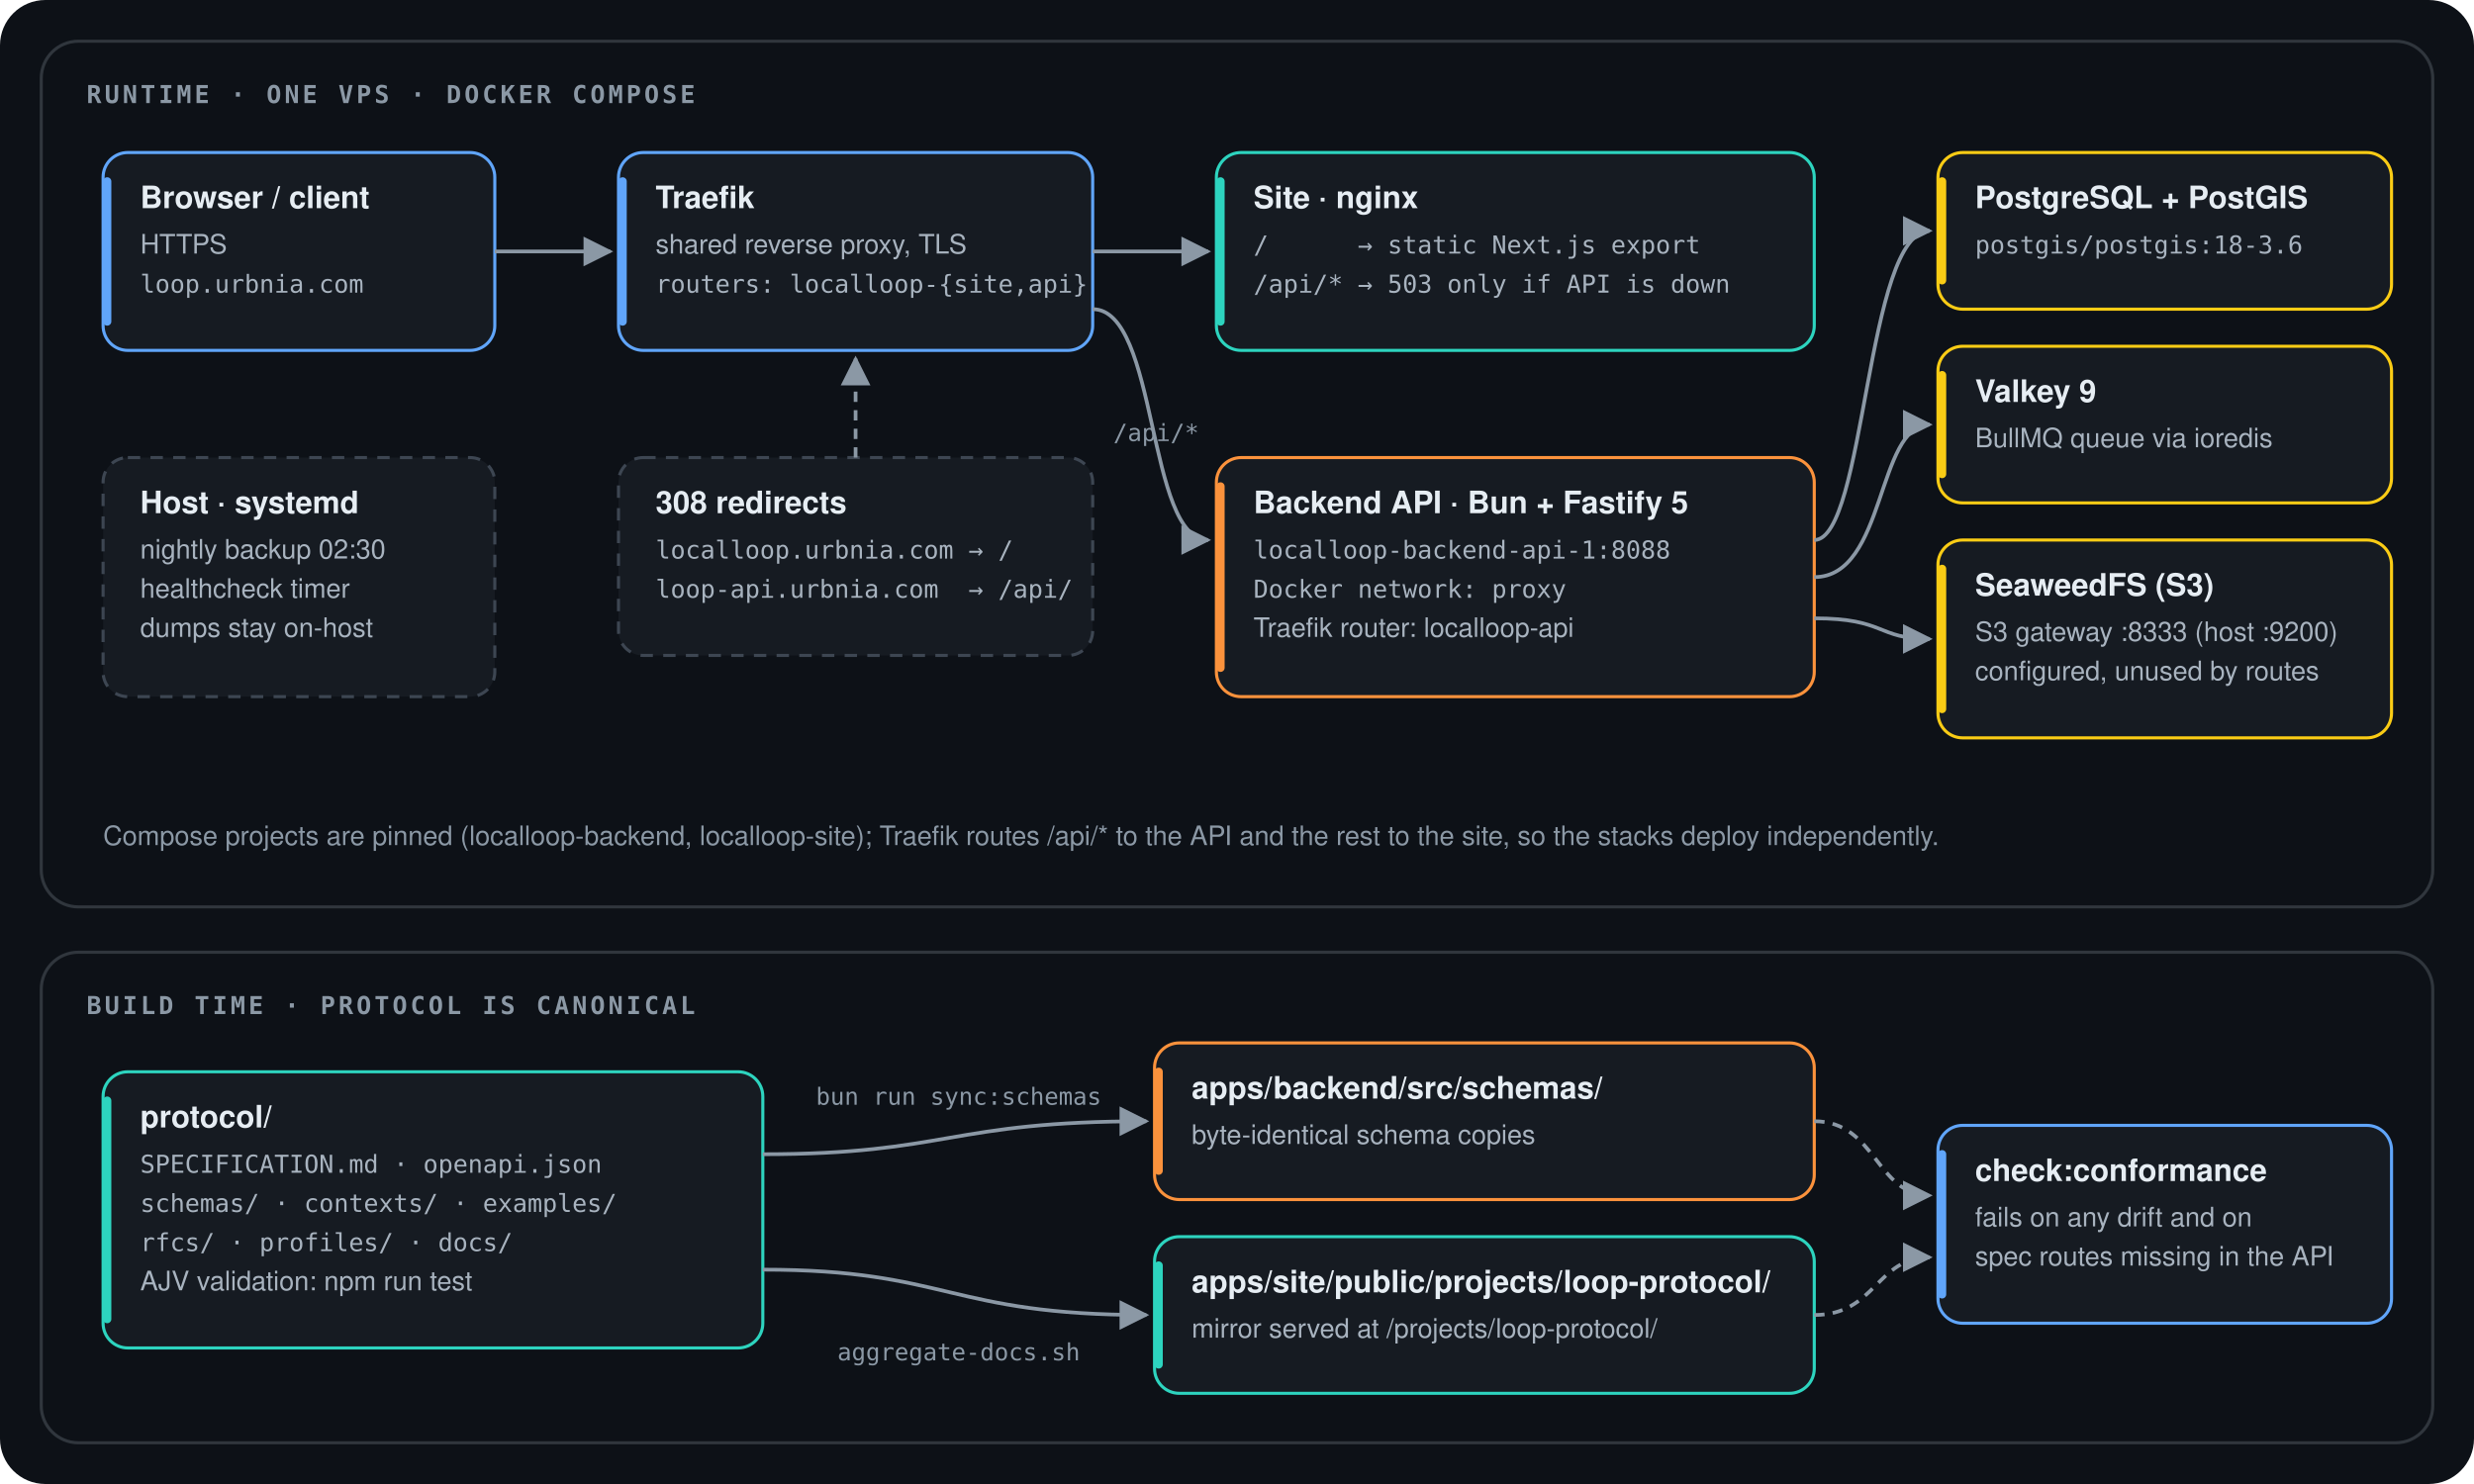
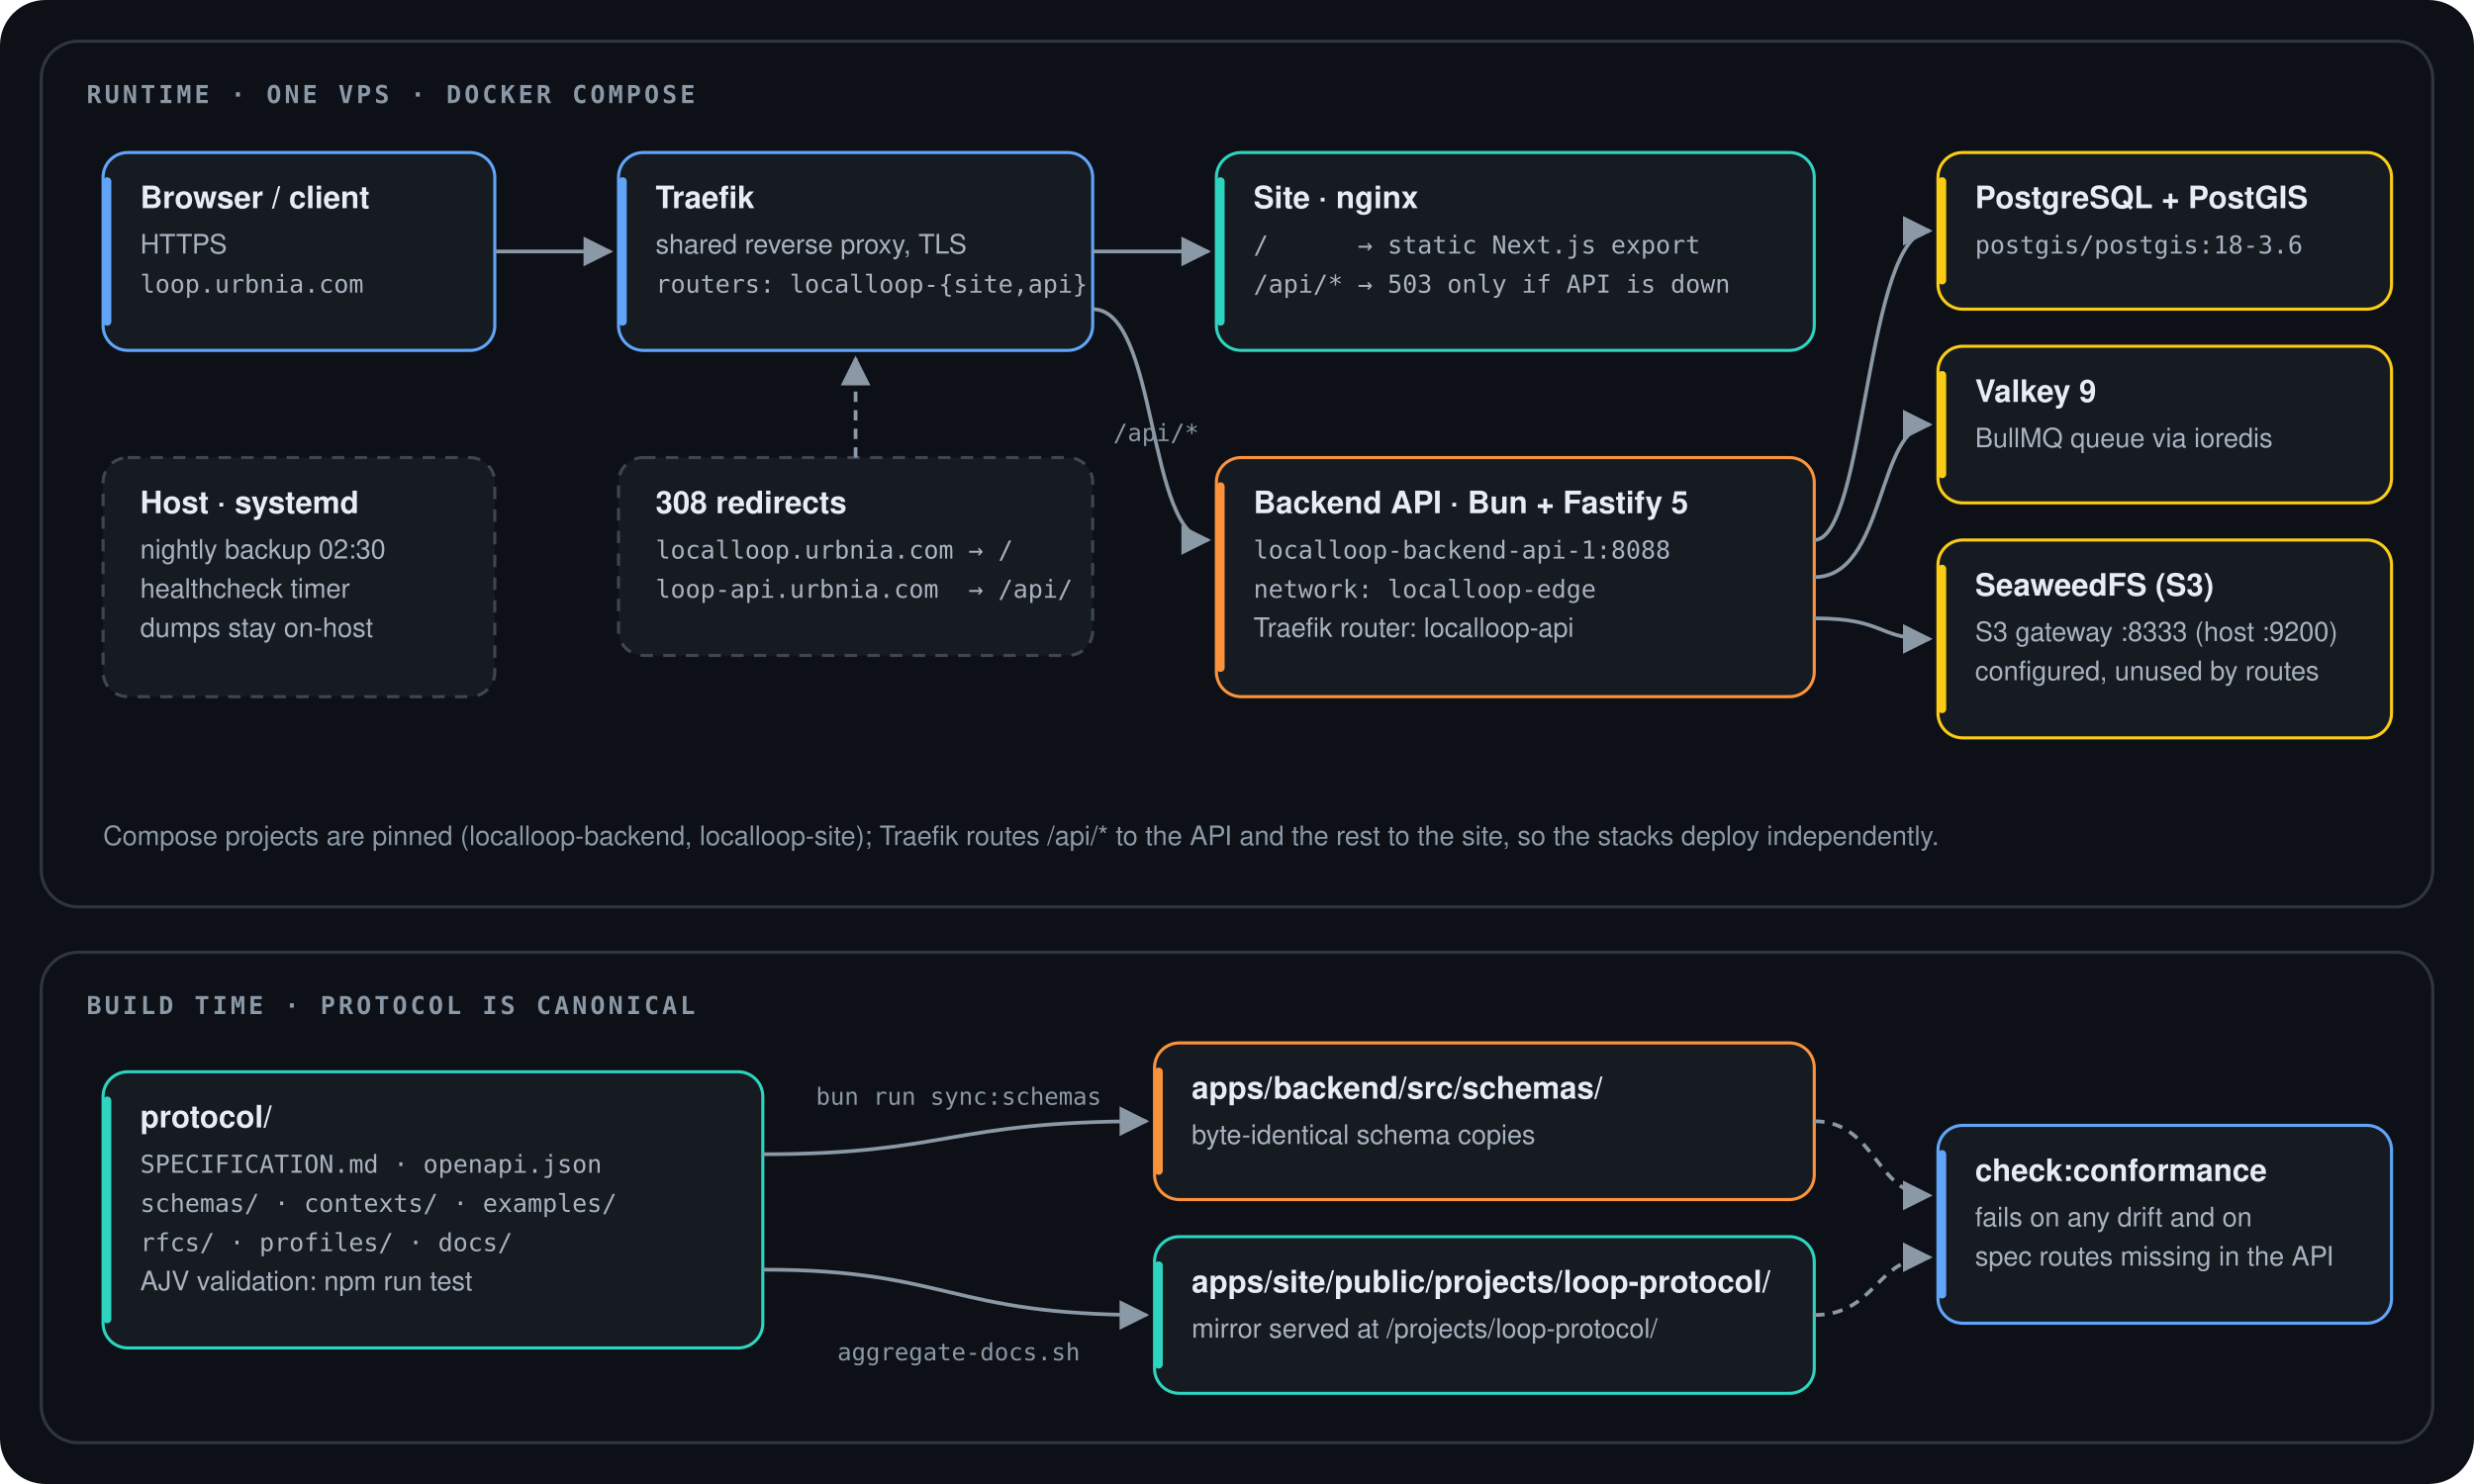
<svg xmlns="http://www.w3.org/2000/svg" width="1200" height="720" viewBox="0 0 1200 720" role="img" aria-labelledby="t d">
  <defs>
    <marker id="arrow" viewBox="0 0 10 10" refX="9" refY="5" markerWidth="8" markerHeight="8" orient="auto-start-reverse">
      <path d="M0 0L10 5L0 10z" fill="#8b98a5" />
    </marker>
  </defs>
  <rect width="1200" height="720" rx="22" fill="#0d1117" />
  <rect x="20" y="20" width="1160" height="420" rx="18" fill="none" stroke="#30363d" stroke-width="1.5" />
  <text x="42" y="50" font-family="ui-monospace, SFMono-Regular, Menlo, Consolas, monospace" font-size="12" font-weight="600" letter-spacing="1.5" fill="#8b98a5">RUNTIME · ONE VPS · DOCKER COMPOSE</text>
  <g>
    <rect x="50" y="74" width="190" height="96" rx="12" fill="#161b22" stroke="#60a5fa" stroke-width="1.5" />
    <rect x="50" y="86" width="4" height="72" rx="2" fill="#60a5fa" />
    <text x="68" y="101" font-family="-apple-system, BlinkMacSystemFont, 'Segoe UI', Helvetica, Arial, sans-serif" font-size="15" font-weight="700" fill="#e6edf3">Browser / client</text>
    <text xml:space="preserve" x="68" y="123" font-family="-apple-system, BlinkMacSystemFont, 'Segoe UI', Helvetica, Arial, sans-serif" font-size="13" fill="#a8b3bf">HTTPS</text>
    <text xml:space="preserve" x="68" y="142" font-family="ui-monospace, SFMono-Regular, Menlo, Consolas, monospace" font-size="12" fill="#a8b3bf">loop.urbnia.com</text>
  </g>
  <g>
    <rect x="300" y="74" width="230" height="96" rx="12" fill="#161b22" stroke="#60a5fa" stroke-width="1.5" />
    <rect x="300" y="86" width="4" height="72" rx="2" fill="#60a5fa" />
    <text x="318" y="101" font-family="-apple-system, BlinkMacSystemFont, 'Segoe UI', Helvetica, Arial, sans-serif" font-size="15" font-weight="700" fill="#e6edf3">Traefik</text>
    <text xml:space="preserve" x="318" y="123" font-family="-apple-system, BlinkMacSystemFont, 'Segoe UI', Helvetica, Arial, sans-serif" font-size="13" fill="#a8b3bf">shared reverse proxy, TLS</text>
    <text xml:space="preserve" x="318" y="142" font-family="ui-monospace, SFMono-Regular, Menlo, Consolas, monospace" font-size="12" fill="#a8b3bf">routers: localloop-{site,api}</text>
  </g>
  <g>
    <rect x="590" y="74" width="290" height="96" rx="12" fill="#161b22" stroke="#2dd4bf" stroke-width="1.5" />
    <rect x="590" y="86" width="4" height="72" rx="2" fill="#2dd4bf" />
    <text x="608" y="101" font-family="-apple-system, BlinkMacSystemFont, 'Segoe UI', Helvetica, Arial, sans-serif" font-size="15" font-weight="700" fill="#e6edf3">Site · nginx</text>
    <text xml:space="preserve" x="608" y="123" font-family="ui-monospace, SFMono-Regular, Menlo, Consolas, monospace" font-size="12" fill="#a8b3bf">/      → static Next.js export</text>
    <text xml:space="preserve" x="608" y="142" font-family="ui-monospace, SFMono-Regular, Menlo, Consolas, monospace" font-size="12" fill="#a8b3bf">/api/* → 503 only if API is down</text>
  </g>
  <g>
    <rect x="300" y="222" width="230" height="96" rx="12" fill="#161b22" stroke="#3d4652" stroke-width="1.5" stroke-dasharray="6 5" />
    <text x="318" y="249" font-family="-apple-system, BlinkMacSystemFont, 'Segoe UI', Helvetica, Arial, sans-serif" font-size="15" font-weight="700" fill="#e6edf3">308 redirects</text>
    <text xml:space="preserve" x="318" y="271" font-family="ui-monospace, SFMono-Regular, Menlo, Consolas, monospace" font-size="12" fill="#a8b3bf">localloop.urbnia.com → /</text>
    <text xml:space="preserve" x="318" y="290" font-family="ui-monospace, SFMono-Regular, Menlo, Consolas, monospace" font-size="12" fill="#a8b3bf">loop-api.urbnia.com  → /api/</text>
  </g>
  <g>
    <rect x="590" y="222" width="290" height="116" rx="12" fill="#161b22" stroke="#fb923c" stroke-width="1.5" />
    <rect x="590" y="234" width="4" height="92" rx="2" fill="#fb923c" />
    <text x="608" y="249" font-family="-apple-system, BlinkMacSystemFont, 'Segoe UI', Helvetica, Arial, sans-serif" font-size="15" font-weight="700" fill="#e6edf3">Backend API · Bun + Fastify 5</text>
    <text xml:space="preserve" x="608" y="271" font-family="ui-monospace, SFMono-Regular, Menlo, Consolas, monospace" font-size="12" fill="#a8b3bf">localloop-backend-api-1:8088</text>
-     <text xml:space="preserve" x="608" y="290" font-family="ui-monospace, SFMono-Regular, Menlo, Consolas, monospace" font-size="12" fill="#a8b3bf">Docker network: proxy</text>
+     <text xml:space="preserve" x="608" y="290" font-family="ui-monospace, SFMono-Regular, Menlo, Consolas, monospace" font-size="12" fill="#a8b3bf">network: localloop-edge</text>
    <text xml:space="preserve" x="608" y="309" font-family="-apple-system, BlinkMacSystemFont, 'Segoe UI', Helvetica, Arial, sans-serif" font-size="13" fill="#a8b3bf">Traefik router: localloop-api</text>
  </g>
  <g>
    <rect x="940" y="74" width="220" height="76" rx="12" fill="#161b22" stroke="#facc15" stroke-width="1.5" />
    <rect x="940" y="86" width="4" height="52" rx="2" fill="#facc15" />
    <text x="958" y="101" font-family="-apple-system, BlinkMacSystemFont, 'Segoe UI', Helvetica, Arial, sans-serif" font-size="15" font-weight="700" fill="#e6edf3">PostgreSQL + PostGIS</text>
    <text xml:space="preserve" x="958" y="123" font-family="ui-monospace, SFMono-Regular, Menlo, Consolas, monospace" font-size="12" fill="#a8b3bf">postgis/postgis:18-3.6</text>
  </g>
  <g>
    <rect x="940" y="168" width="220" height="76" rx="12" fill="#161b22" stroke="#facc15" stroke-width="1.5" />
    <rect x="940" y="180" width="4" height="52" rx="2" fill="#facc15" />
    <text x="958" y="195" font-family="-apple-system, BlinkMacSystemFont, 'Segoe UI', Helvetica, Arial, sans-serif" font-size="15" font-weight="700" fill="#e6edf3">Valkey 9</text>
    <text xml:space="preserve" x="958" y="217" font-family="-apple-system, BlinkMacSystemFont, 'Segoe UI', Helvetica, Arial, sans-serif" font-size="13" fill="#a8b3bf">BullMQ queue via ioredis</text>
  </g>
  <g>
    <rect x="940" y="262" width="220" height="96" rx="12" fill="#161b22" stroke="#facc15" stroke-width="1.5" />
    <rect x="940" y="274" width="4" height="72" rx="2" fill="#facc15" />
    <text x="958" y="289" font-family="-apple-system, BlinkMacSystemFont, 'Segoe UI', Helvetica, Arial, sans-serif" font-size="15" font-weight="700" fill="#e6edf3">SeaweedFS (S3)</text>
    <text xml:space="preserve" x="958" y="311" font-family="-apple-system, BlinkMacSystemFont, 'Segoe UI', Helvetica, Arial, sans-serif" font-size="13" fill="#a8b3bf">S3 gateway :8333 (host :9200)</text>
    <text xml:space="preserve" x="958" y="330" font-family="-apple-system, BlinkMacSystemFont, 'Segoe UI', Helvetica, Arial, sans-serif" font-size="13" fill="#a8b3bf">configured, unused by routes</text>
  </g>
  <g>
    <rect x="50" y="222" width="190" height="116" rx="12" fill="#161b22" stroke="#3d4652" stroke-width="1.5" stroke-dasharray="6 5" />
    <text x="68" y="249" font-family="-apple-system, BlinkMacSystemFont, 'Segoe UI', Helvetica, Arial, sans-serif" font-size="15" font-weight="700" fill="#e6edf3">Host · systemd</text>
    <text xml:space="preserve" x="68" y="271" font-family="-apple-system, BlinkMacSystemFont, 'Segoe UI', Helvetica, Arial, sans-serif" font-size="13" fill="#a8b3bf">nightly backup 02:30</text>
    <text xml:space="preserve" x="68" y="290" font-family="-apple-system, BlinkMacSystemFont, 'Segoe UI', Helvetica, Arial, sans-serif" font-size="13" fill="#a8b3bf">healthcheck timer</text>
    <text xml:space="preserve" x="68" y="309" font-family="-apple-system, BlinkMacSystemFont, 'Segoe UI', Helvetica, Arial, sans-serif" font-size="13" fill="#a8b3bf">dumps stay on-host</text>
  </g>
  <path d="M240 122H296" fill="none" stroke="#8b98a5" stroke-width="1.8" marker-end="url(#arrow)" />
  <path d="M530 122H586" fill="none" stroke="#8b98a5" stroke-width="1.8" marker-end="url(#arrow)" />
  <path d="M415 222V174" fill="none" stroke="#8b98a5" stroke-width="1.8" stroke-dasharray="5 4" marker-end="url(#arrow)" />
  <path d="M530 150C562 150 556 262 586 262" fill="none" stroke="#8b98a5" stroke-width="1.8" marker-end="url(#arrow)" />
  <text x="540" y="214" text-anchor="start" font-family="ui-monospace, SFMono-Regular, Menlo, Consolas, monospace" font-size="11.5" fill="#8b98a5">/api/*</text>
  <path d="M880 262C905 262 905 112 936 112" fill="none" stroke="#8b98a5" stroke-width="1.8" marker-end="url(#arrow)" />
  <path d="M880 280C915 280 910 206 936 206" fill="none" stroke="#8b98a5" stroke-width="1.8" marker-end="url(#arrow)" />
  <path d="M880 300C915 300 910 310 936 310" fill="none" stroke="#8b98a5" stroke-width="1.8" marker-end="url(#arrow)" />
  <text x="50" y="410" font-family="-apple-system, BlinkMacSystemFont, 'Segoe UI', Helvetica, Arial, sans-serif" font-size="13" fill="#8b98a5">Compose projects are pinned (localloop-backend, localloop-site); Traefik routes /api/* to the API and the rest to the site, so the stacks deploy independently.</text>
  <rect x="20" y="462" width="1160" height="238" rx="18" fill="none" stroke="#30363d" stroke-width="1.5" />
  <text x="42" y="492" font-family="ui-monospace, SFMono-Regular, Menlo, Consolas, monospace" font-size="12" font-weight="600" letter-spacing="1.5" fill="#8b98a5">BUILD TIME · PROTOCOL IS CANONICAL</text>
  <g>
    <rect x="50" y="520" width="320" height="134" rx="12" fill="#161b22" stroke="#2dd4bf" stroke-width="1.5" />
    <rect x="50" y="532" width="4" height="110" rx="2" fill="#2dd4bf" />
    <text x="68" y="547" font-family="-apple-system, BlinkMacSystemFont, 'Segoe UI', Helvetica, Arial, sans-serif" font-size="15" font-weight="700" fill="#e6edf3">protocol/</text>
    <text xml:space="preserve" x="68" y="569" font-family="ui-monospace, SFMono-Regular, Menlo, Consolas, monospace" font-size="12" fill="#a8b3bf">SPECIFICATION.md · openapi.json</text>
    <text xml:space="preserve" x="68" y="588" font-family="ui-monospace, SFMono-Regular, Menlo, Consolas, monospace" font-size="12" fill="#a8b3bf">schemas/ · contexts/ · examples/</text>
    <text xml:space="preserve" x="68" y="607" font-family="ui-monospace, SFMono-Regular, Menlo, Consolas, monospace" font-size="12" fill="#a8b3bf">rfcs/ · profiles/ · docs/</text>
    <text xml:space="preserve" x="68" y="626" font-family="-apple-system, BlinkMacSystemFont, 'Segoe UI', Helvetica, Arial, sans-serif" font-size="13" fill="#a8b3bf">AJV validation: npm run test</text>
  </g>
  <g>
    <rect x="560" y="506" width="320" height="76" rx="12" fill="#161b22" stroke="#fb923c" stroke-width="1.5" />
    <rect x="560" y="518" width="4" height="52" rx="2" fill="#fb923c" />
    <text x="578" y="533" font-family="-apple-system, BlinkMacSystemFont, 'Segoe UI', Helvetica, Arial, sans-serif" font-size="15" font-weight="700" fill="#e6edf3">apps/backend/src/schemas/</text>
    <text xml:space="preserve" x="578" y="555" font-family="-apple-system, BlinkMacSystemFont, 'Segoe UI', Helvetica, Arial, sans-serif" font-size="13" fill="#a8b3bf">byte-identical schema copies</text>
  </g>
  <g>
    <rect x="560" y="600" width="320" height="76" rx="12" fill="#161b22" stroke="#2dd4bf" stroke-width="1.5" />
    <rect x="560" y="612" width="4" height="52" rx="2" fill="#2dd4bf" />
    <text x="578" y="627" font-family="-apple-system, BlinkMacSystemFont, 'Segoe UI', Helvetica, Arial, sans-serif" font-size="15" font-weight="700" fill="#e6edf3">apps/site/public/projects/loop-protocol/</text>
    <text xml:space="preserve" x="578" y="649" font-family="-apple-system, BlinkMacSystemFont, 'Segoe UI', Helvetica, Arial, sans-serif" font-size="13" fill="#a8b3bf">mirror served at /projects/loop-protocol/</text>
  </g>
  <g>
    <rect x="940" y="546" width="220" height="96" rx="12" fill="#161b22" stroke="#60a5fa" stroke-width="1.5" />
    <rect x="940" y="558" width="4" height="72" rx="2" fill="#60a5fa" />
    <text x="958" y="573" font-family="-apple-system, BlinkMacSystemFont, 'Segoe UI', Helvetica, Arial, sans-serif" font-size="15" font-weight="700" fill="#e6edf3">check:conformance</text>
    <text xml:space="preserve" x="958" y="595" font-family="-apple-system, BlinkMacSystemFont, 'Segoe UI', Helvetica, Arial, sans-serif" font-size="13" fill="#a8b3bf">fails on any drift and on</text>
    <text xml:space="preserve" x="958" y="614" font-family="-apple-system, BlinkMacSystemFont, 'Segoe UI', Helvetica, Arial, sans-serif" font-size="13" fill="#a8b3bf">spec routes missing in the API</text>
  </g>
  <path d="M370 560C460 560 460 544 556 544" fill="none" stroke="#8b98a5" stroke-width="1.8" marker-end="url(#arrow)" />
  <text x="465" y="536" text-anchor="middle" font-family="ui-monospace, SFMono-Regular, Menlo, Consolas, monospace" font-size="11.5" fill="#8b98a5">bun run sync:schemas</text>
  <path d="M370 616C460 616 460 638 556 638" fill="none" stroke="#8b98a5" stroke-width="1.8" marker-end="url(#arrow)" />
  <text x="465" y="660" text-anchor="middle" font-family="ui-monospace, SFMono-Regular, Menlo, Consolas, monospace" font-size="11.5" fill="#8b98a5">aggregate-docs.sh</text>
  <path d="M880 544C910 544 910 580 936 580" fill="none" stroke="#8b98a5" stroke-width="1.8" stroke-dasharray="5 4" marker-end="url(#arrow)" />
  <path d="M880 638C910 638 910 610 936 610" fill="none" stroke="#8b98a5" stroke-width="1.8" stroke-dasharray="5 4" marker-end="url(#arrow)" />
</svg>
